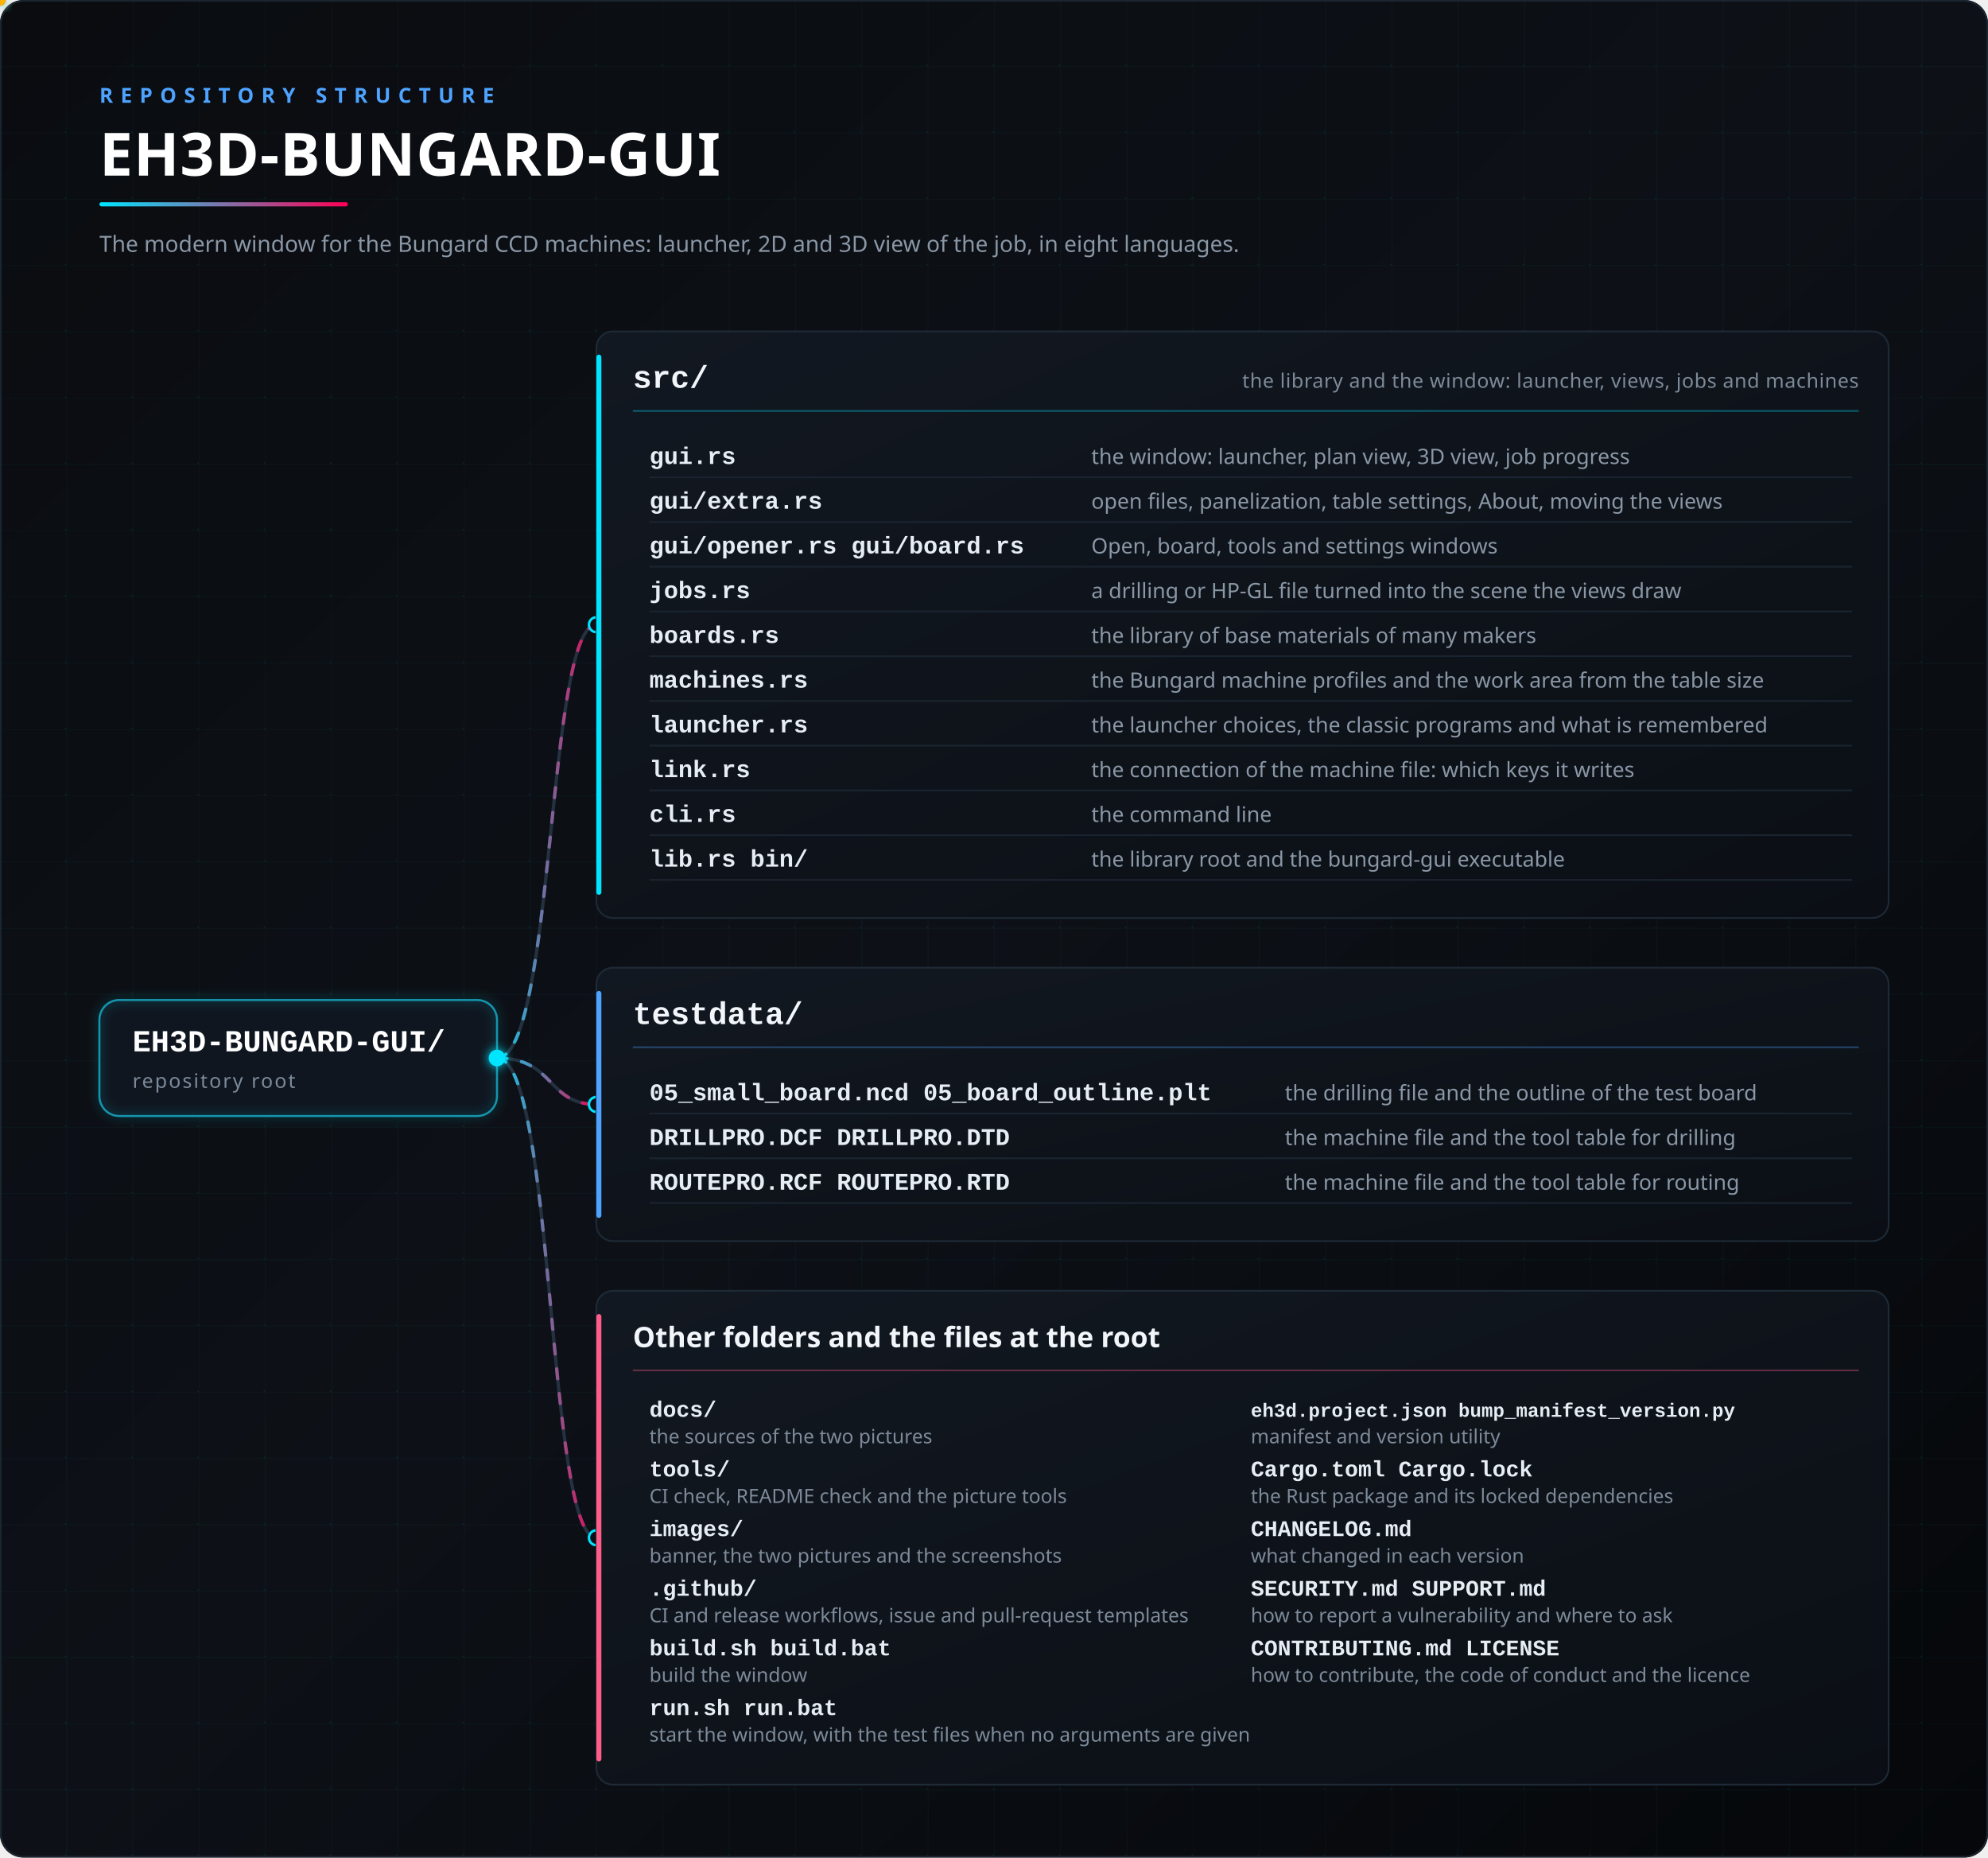
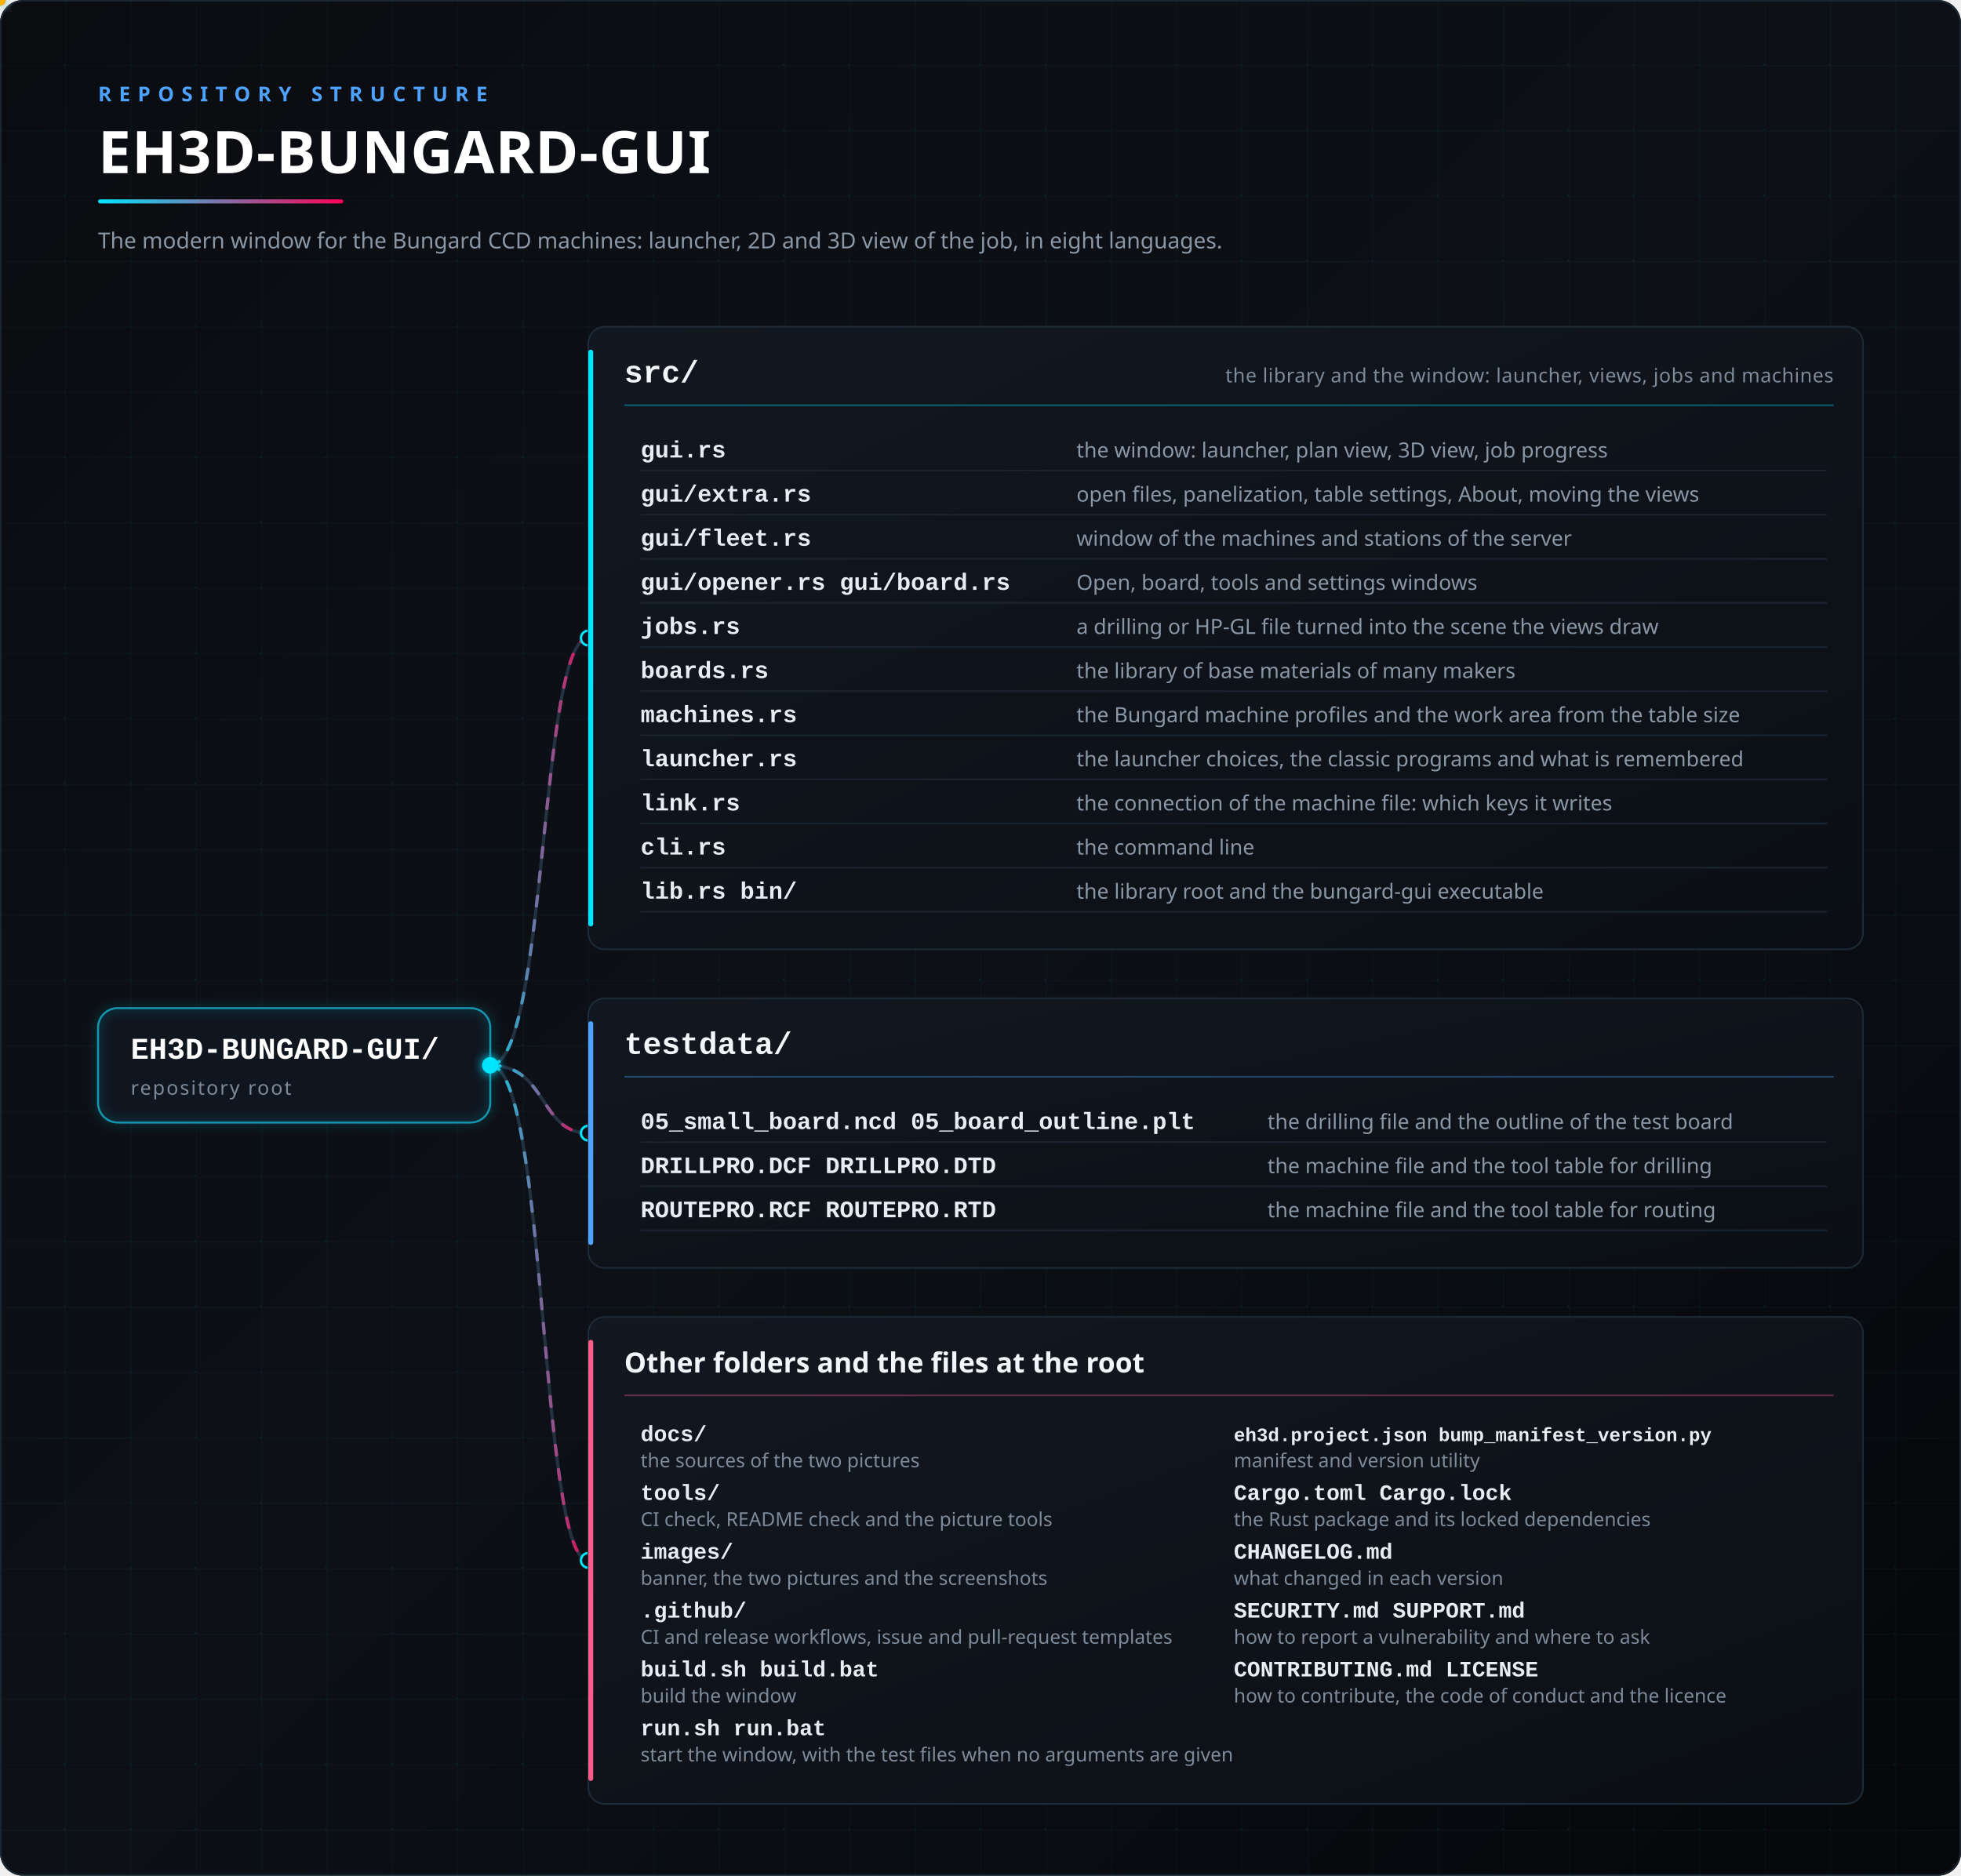
- <svg xmlns="http://www.w3.org/2000/svg" viewBox="0 0 1200 1121" width="100%" role="img" aria-labelledby="t d">
+ <svg xmlns="http://www.w3.org/2000/svg" viewBox="0 0 1200 1148" width="100%" role="img" aria-labelledby="t d">
  <defs>
    <linearGradient id="bg" x1="0" y1="0" x2="1" y2="1">
      <stop offset="0" stop-color="#0A0C10" />
      <stop offset="0.5" stop-color="#0D1117" />
      <stop offset="1" stop-color="#05070A" />
    </linearGradient>
    <linearGradient id="card" x1="0" y1="0" x2="1" y2="1">
      <stop offset="0" stop-color="#121821" />
      <stop offset="1" stop-color="#0B0F15" />
    </linearGradient>
    <linearGradient id="line" x1="0" y1="0" x2="1" y2="0">
      <stop offset="0" stop-color="#00E5FF" />
      <stop offset="1" stop-color="#FF0055" />
    </linearGradient>
    <filter id="glow" x="-50%" y="-50%" width="200%" height="200%">
      <feGaussianBlur stdDeviation="3" result="b" />
      <feMerge>
        <feMergeNode in="b" />
        <feMergeNode in="SourceGraphic" />
      </feMerge>
    </filter>
    <pattern id="grid" width="40" height="40" patternUnits="userSpaceOnUse">
      <path d="M40 0H0V40" fill="none" stroke="#00E5FF" stroke-opacity="0.035" />
      <circle cx="40" cy="40" r="1" fill="#00E5FF" fill-opacity="0.09" />
    </pattern>
  </defs>
-   <rect width="1200" height="1121" rx="14" fill="url(#bg)" />
-   <rect width="1200" height="1121" rx="14" fill="url(#grid)" />
-   <rect x="0.5" y="0.5" width="1199" height="1120" rx="14" fill="none" stroke="#1B2530" />
+   <rect width="1200" height="1148" rx="14" fill="url(#bg)" />
+   <rect width="1200" height="1148" rx="14" fill="url(#grid)" />
+   <rect x="0.5" y="0.5" width="1199" height="1147" rx="14" fill="none" stroke="#1B2530" />
  <text x="60" y="62" font-family="'Segoe UI','Noto Sans','Noto Sans CJK SC','Microsoft YaHei','Yu Gothic','Helvetica Neue',Helvetica,Arial,sans-serif" font-size="12.5" font-weight="600" fill="#4DA3FF" text-anchor="start" letter-spacing="4.5">REPOSITORY STRUCTURE</text>
  <text x="60" y="106" font-family="'Segoe UI','Noto Sans','Noto Sans CJK SC','Microsoft YaHei','Yu Gothic','Helvetica Neue',Helvetica,Arial,sans-serif" font-size="36" font-weight="700" fill="#FFFFFF" text-anchor="start" letter-spacing="0.5">EH3D-BUNGARD-GUI</text>
  <rect x="60" y="122" width="150" height="2.5" rx="1.25" fill="url(#line)">
    <animate attributeName="width" values="40;150;150" keyTimes="0;0.4;1" dur="3s" repeatCount="indefinite" />
  </rect>
  <text x="60" y="152" font-family="'Segoe UI','Noto Sans','Noto Sans CJK SC','Microsoft YaHei','Yu Gothic','Helvetica Neue',Helvetica,Arial,sans-serif" font-size="13.5" font-weight="400" fill="#8A97A6" text-anchor="start">The modern window for the Bungard CCD machines: launcher, 2D and 3D view of the job, in eight languages.</text>
-   <path id="c0" d="M300,638.5 C335,638.5 330,377 360,377" fill="none" stroke="#243140" stroke-width="2" />
-   <path d="M300,638.5 C335,638.5 330,377 360,377" fill="none" stroke="url(#line)" stroke-width="2" stroke-linecap="round" stroke-dasharray="6 9" opacity="0.9">
+   <path id="c0" d="M300,652 C335,652 330,390.5 360,390.5" fill="none" stroke="#243140" stroke-width="2" />
+   <path d="M300,652 C335,652 330,390.5 360,390.5" fill="none" stroke="url(#line)" stroke-width="2" stroke-linecap="round" stroke-dasharray="6 9" opacity="0.9">
    <animate attributeName="stroke-dashoffset" from="0" to="-30" dur="1.6s" repeatCount="indefinite" />
  </path>
-   <circle cx="360" cy="377" r="4.5" fill="#0D1117" stroke="#00E5FF" stroke-width="1.5" />
-   <path id="c1" d="M300,638.5 C335,638.5 330,666.5 360,666.5" fill="none" stroke="#243140" stroke-width="2" />
-   <path d="M300,638.5 C335,638.5 330,666.5 360,666.5" fill="none" stroke="url(#line)" stroke-width="2" stroke-linecap="round" stroke-dasharray="6 9" opacity="0.9">
+   <circle cx="360" cy="390.5" r="4.5" fill="#0D1117" stroke="#00E5FF" stroke-width="1.5" />
+   <path id="c1" d="M300,652 C335,652 330,693.5 360,693.5" fill="none" stroke="#243140" stroke-width="2" />
+   <path d="M300,652 C335,652 330,693.5 360,693.5" fill="none" stroke="url(#line)" stroke-width="2" stroke-linecap="round" stroke-dasharray="6 9" opacity="0.9">
    <animate attributeName="stroke-dashoffset" from="0" to="-30" dur="1.6s" repeatCount="indefinite" />
  </path>
-   <circle cx="360" cy="666.5" r="4.5" fill="#0D1117" stroke="#00E5FF" stroke-width="1.5" />
-   <path id="c2" d="M300,638.5 C335,638.5 330,928 360,928" fill="none" stroke="#243140" stroke-width="2" />
-   <path d="M300,638.5 C335,638.5 330,928 360,928" fill="none" stroke="url(#line)" stroke-width="2" stroke-linecap="round" stroke-dasharray="6 9" opacity="0.9">
+   <circle cx="360" cy="693.5" r="4.5" fill="#0D1117" stroke="#00E5FF" stroke-width="1.5" />
+   <path id="c2" d="M300,652 C335,652 330,955 360,955" fill="none" stroke="#243140" stroke-width="2" />
+   <path d="M300,652 C335,652 330,955 360,955" fill="none" stroke="url(#line)" stroke-width="2" stroke-linecap="round" stroke-dasharray="6 9" opacity="0.9">
    <animate attributeName="stroke-dashoffset" from="0" to="-30" dur="1.6s" repeatCount="indefinite" />
  </path>
-   <circle cx="360" cy="928" r="4.5" fill="#0D1117" stroke="#00E5FF" stroke-width="1.5" />
+   <circle cx="360" cy="955" r="4.5" fill="#0D1117" stroke="#00E5FF" stroke-width="1.5" />
  <circle r="3.5" fill="#00E5FF" filter="url(#glow)">
    <animateMotion dur="3.4s" repeatCount="indefinite">
      <mpath href="#c0" />
    </animateMotion>
  </circle>
  <circle r="3.5" fill="#4DA3FF" filter="url(#glow)">
    <animateMotion dur="4.2s" repeatCount="indefinite">
      <mpath href="#c1" />
    </animateMotion>
  </circle>
  <circle r="3.5" fill="#FFB300" filter="url(#glow)">
    <animateMotion dur="5.0s" repeatCount="indefinite">
      <mpath href="#c2" />
    </animateMotion>
  </circle>
-   <rect x="60" y="603.5" width="240" height="70" rx="12" fill="#0F1620" stroke="#2A3A4C" stroke-width="1.2" />
-   <rect x="60" y="603.5" width="240" height="70" rx="12" fill="none" stroke="#00E5FF" stroke-opacity="0.5" stroke-width="1.2" filter="url(#glow)">
+   <rect x="60" y="617" width="240" height="70" rx="12" fill="#0F1620" stroke="#2A3A4C" stroke-width="1.2" />
+   <rect x="60" y="617" width="240" height="70" rx="12" fill="none" stroke="#00E5FF" stroke-opacity="0.5" stroke-width="1.2" filter="url(#glow)">
    <animate attributeName="stroke-opacity" values="0.15;0.6;0.15" dur="3.6s" repeatCount="indefinite" />
  </rect>
-   <text x="80" y="634.5" font-family="'JetBrains Mono','Cascadia Code','SFMono-Regular',Consolas,'Liberation Mono',monospace" font-size="18.5" font-weight="700" fill="#FFFFFF" text-anchor="start">EH3D-BUNGARD-GUI/</text>
-   <text x="80" y="656.5" font-family="'Segoe UI','Noto Sans','Noto Sans CJK SC','Microsoft YaHei','Yu Gothic','Helvetica Neue',Helvetica,Arial,sans-serif" font-size="12" font-weight="400" fill="#7D8A99" text-anchor="start" letter-spacing="1">repository root</text>
-   <circle cx="300" cy="638.5" r="5" fill="#00E5FF" filter="url(#glow)" />
-   <rect x="360" y="200" width="780" height="354" rx="10" fill="url(#card)" stroke="#1E2A36" stroke-width="1" />
-   <rect x="360" y="214" width="3" height="326" rx="1.5" fill="#00E5FF">
+   <text x="80" y="648" font-family="'JetBrains Mono','Cascadia Code','SFMono-Regular',Consolas,'Liberation Mono',monospace" font-size="18.5" font-weight="700" fill="#FFFFFF" text-anchor="start">EH3D-BUNGARD-GUI/</text>
+   <text x="80" y="670" font-family="'Segoe UI','Noto Sans','Noto Sans CJK SC','Microsoft YaHei','Yu Gothic','Helvetica Neue',Helvetica,Arial,sans-serif" font-size="12" font-weight="400" fill="#7D8A99" text-anchor="start" letter-spacing="1">repository root</text>
+   <circle cx="300" cy="652" r="5" fill="#00E5FF" filter="url(#glow)" />
+   <rect x="360" y="200" width="780" height="381" rx="10" fill="url(#card)" stroke="#1E2A36" stroke-width="1" />
+   <rect x="360" y="214" width="3" height="353" rx="1.5" fill="#00E5FF">
    <animate attributeName="opacity" values="0.55;1;0.55" dur="4s" begin="0s" repeatCount="indefinite" />
  </rect>
  <text x="382" y="234" font-family="'JetBrains Mono','Cascadia Code','SFMono-Regular',Consolas,'Liberation Mono',monospace" font-size="19" font-weight="700" fill="#F2F6FA" text-anchor="start">src/</text>
  <text x="1122" y="234" font-family="'Segoe UI','Noto Sans','Noto Sans CJK SC','Microsoft YaHei','Yu Gothic','Helvetica Neue',Helvetica,Arial,sans-serif" font-size="12" font-weight="400" fill="#7D8A99" text-anchor="end" letter-spacing="0.3">the library and the window: launcher, views, jobs and machines</text>
  <line x1="382" y1="248" x2="1122" y2="248" stroke="#00E5FF" stroke-opacity="0.35" stroke-width="1" />
  <text x="392" y="280" font-family="'JetBrains Mono','Cascadia Code','SFMono-Regular',Consolas,'Liberation Mono',monospace" font-size="14.5" font-weight="600" fill="#E6EDF3" text-anchor="start">gui.rs</text>
  <text x="658.73" y="280" font-family="'Segoe UI','Noto Sans','Noto Sans CJK SC','Microsoft YaHei','Yu Gothic','Helvetica Neue',Helvetica,Arial,sans-serif" font-size="12.8" font-weight="400" fill="#8A97A6" text-anchor="start">the window: launcher, plan view, 3D view, job progress</text>
  <line x1="392" y1="288" x2="1118" y2="288" stroke="#1A2430" stroke-width="1" />
  <text x="392" y="307" font-family="'JetBrains Mono','Cascadia Code','SFMono-Regular',Consolas,'Liberation Mono',monospace" font-size="14.5" font-weight="600" fill="#E6EDF3" text-anchor="start">gui/extra.rs</text>
  <text x="658.73" y="307" font-family="'Segoe UI','Noto Sans','Noto Sans CJK SC','Microsoft YaHei','Yu Gothic','Helvetica Neue',Helvetica,Arial,sans-serif" font-size="12.8" font-weight="400" fill="#8A97A6" text-anchor="start">open files, panelization, table settings, About, moving the views</text>
  <line x1="392" y1="315" x2="1118" y2="315" stroke="#1A2430" stroke-width="1" />
-   <text x="392" y="334" font-family="'JetBrains Mono','Cascadia Code','SFMono-Regular',Consolas,'Liberation Mono',monospace" font-size="14.5" font-weight="600" fill="#E6EDF3" text-anchor="start">gui/opener.rs  gui/board.rs</text>
-   <text x="658.73" y="334" font-family="'Segoe UI','Noto Sans','Noto Sans CJK SC','Microsoft YaHei','Yu Gothic','Helvetica Neue',Helvetica,Arial,sans-serif" font-size="12.8" font-weight="400" fill="#8A97A6" text-anchor="start">Open, board, tools and settings windows</text>
+   <text x="392" y="334" font-family="'JetBrains Mono','Cascadia Code','SFMono-Regular',Consolas,'Liberation Mono',monospace" font-size="14.5" font-weight="600" fill="#E6EDF3" text-anchor="start">gui/fleet.rs</text>
+   <text x="658.73" y="334" font-family="'Segoe UI','Noto Sans','Noto Sans CJK SC','Microsoft YaHei','Yu Gothic','Helvetica Neue',Helvetica,Arial,sans-serif" font-size="12.8" font-weight="400" fill="#8A97A6" text-anchor="start">window of the machines and stations of the server</text>
  <line x1="392" y1="342" x2="1118" y2="342" stroke="#1A2430" stroke-width="1" />
-   <text x="392" y="361" font-family="'JetBrains Mono','Cascadia Code','SFMono-Regular',Consolas,'Liberation Mono',monospace" font-size="14.5" font-weight="600" fill="#E6EDF3" text-anchor="start">jobs.rs</text>
-   <text x="658.73" y="361" font-family="'Segoe UI','Noto Sans','Noto Sans CJK SC','Microsoft YaHei','Yu Gothic','Helvetica Neue',Helvetica,Arial,sans-serif" font-size="12.8" font-weight="400" fill="#8A97A6" text-anchor="start">a drilling or HP-GL file turned into the scene the views draw</text>
+   <text x="392" y="361" font-family="'JetBrains Mono','Cascadia Code','SFMono-Regular',Consolas,'Liberation Mono',monospace" font-size="14.5" font-weight="600" fill="#E6EDF3" text-anchor="start">gui/opener.rs  gui/board.rs</text>
+   <text x="658.73" y="361" font-family="'Segoe UI','Noto Sans','Noto Sans CJK SC','Microsoft YaHei','Yu Gothic','Helvetica Neue',Helvetica,Arial,sans-serif" font-size="12.8" font-weight="400" fill="#8A97A6" text-anchor="start">Open, board, tools and settings windows</text>
  <line x1="392" y1="369" x2="1118" y2="369" stroke="#1A2430" stroke-width="1" />
-   <text x="392" y="388" font-family="'JetBrains Mono','Cascadia Code','SFMono-Regular',Consolas,'Liberation Mono',monospace" font-size="14.5" font-weight="600" fill="#E6EDF3" text-anchor="start">boards.rs</text>
-   <text x="658.73" y="388" font-family="'Segoe UI','Noto Sans','Noto Sans CJK SC','Microsoft YaHei','Yu Gothic','Helvetica Neue',Helvetica,Arial,sans-serif" font-size="12.8" font-weight="400" fill="#8A97A6" text-anchor="start">the library of base materials of many makers</text>
+   <text x="392" y="388" font-family="'JetBrains Mono','Cascadia Code','SFMono-Regular',Consolas,'Liberation Mono',monospace" font-size="14.5" font-weight="600" fill="#E6EDF3" text-anchor="start">jobs.rs</text>
+   <text x="658.73" y="388" font-family="'Segoe UI','Noto Sans','Noto Sans CJK SC','Microsoft YaHei','Yu Gothic','Helvetica Neue',Helvetica,Arial,sans-serif" font-size="12.8" font-weight="400" fill="#8A97A6" text-anchor="start">a drilling or HP-GL file turned into the scene the views draw</text>
  <line x1="392" y1="396" x2="1118" y2="396" stroke="#1A2430" stroke-width="1" />
-   <text x="392" y="415" font-family="'JetBrains Mono','Cascadia Code','SFMono-Regular',Consolas,'Liberation Mono',monospace" font-size="14.5" font-weight="600" fill="#E6EDF3" text-anchor="start">machines.rs</text>
-   <text x="658.73" y="415" font-family="'Segoe UI','Noto Sans','Noto Sans CJK SC','Microsoft YaHei','Yu Gothic','Helvetica Neue',Helvetica,Arial,sans-serif" font-size="12.8" font-weight="400" fill="#8A97A6" text-anchor="start">the Bungard machine profiles and the work area from the table size</text>
+   <text x="392" y="415" font-family="'JetBrains Mono','Cascadia Code','SFMono-Regular',Consolas,'Liberation Mono',monospace" font-size="14.5" font-weight="600" fill="#E6EDF3" text-anchor="start">boards.rs</text>
+   <text x="658.73" y="415" font-family="'Segoe UI','Noto Sans','Noto Sans CJK SC','Microsoft YaHei','Yu Gothic','Helvetica Neue',Helvetica,Arial,sans-serif" font-size="12.8" font-weight="400" fill="#8A97A6" text-anchor="start">the library of base materials of many makers</text>
  <line x1="392" y1="423" x2="1118" y2="423" stroke="#1A2430" stroke-width="1" />
-   <text x="392" y="442" font-family="'JetBrains Mono','Cascadia Code','SFMono-Regular',Consolas,'Liberation Mono',monospace" font-size="14.5" font-weight="600" fill="#E6EDF3" text-anchor="start">launcher.rs</text>
-   <text x="658.73" y="442" font-family="'Segoe UI','Noto Sans','Noto Sans CJK SC','Microsoft YaHei','Yu Gothic','Helvetica Neue',Helvetica,Arial,sans-serif" font-size="12.8" font-weight="400" fill="#8A97A6" text-anchor="start">the launcher choices, the classic programs and what is remembered</text>
+   <text x="392" y="442" font-family="'JetBrains Mono','Cascadia Code','SFMono-Regular',Consolas,'Liberation Mono',monospace" font-size="14.5" font-weight="600" fill="#E6EDF3" text-anchor="start">machines.rs</text>
+   <text x="658.73" y="442" font-family="'Segoe UI','Noto Sans','Noto Sans CJK SC','Microsoft YaHei','Yu Gothic','Helvetica Neue',Helvetica,Arial,sans-serif" font-size="12.8" font-weight="400" fill="#8A97A6" text-anchor="start">the Bungard machine profiles and the work area from the table size</text>
  <line x1="392" y1="450" x2="1118" y2="450" stroke="#1A2430" stroke-width="1" />
-   <text x="392" y="469" font-family="'JetBrains Mono','Cascadia Code','SFMono-Regular',Consolas,'Liberation Mono',monospace" font-size="14.5" font-weight="600" fill="#E6EDF3" text-anchor="start">link.rs</text>
-   <text x="658.73" y="469" font-family="'Segoe UI','Noto Sans','Noto Sans CJK SC','Microsoft YaHei','Yu Gothic','Helvetica Neue',Helvetica,Arial,sans-serif" font-size="12.8" font-weight="400" fill="#8A97A6" text-anchor="start">the connection of the machine file: which keys it writes</text>
+   <text x="392" y="469" font-family="'JetBrains Mono','Cascadia Code','SFMono-Regular',Consolas,'Liberation Mono',monospace" font-size="14.5" font-weight="600" fill="#E6EDF3" text-anchor="start">launcher.rs</text>
+   <text x="658.73" y="469" font-family="'Segoe UI','Noto Sans','Noto Sans CJK SC','Microsoft YaHei','Yu Gothic','Helvetica Neue',Helvetica,Arial,sans-serif" font-size="12.8" font-weight="400" fill="#8A97A6" text-anchor="start">the launcher choices, the classic programs and what is remembered</text>
  <line x1="392" y1="477" x2="1118" y2="477" stroke="#1A2430" stroke-width="1" />
-   <text x="392" y="496" font-family="'JetBrains Mono','Cascadia Code','SFMono-Regular',Consolas,'Liberation Mono',monospace" font-size="14.5" font-weight="600" fill="#E6EDF3" text-anchor="start">cli.rs</text>
-   <text x="658.73" y="496" font-family="'Segoe UI','Noto Sans','Noto Sans CJK SC','Microsoft YaHei','Yu Gothic','Helvetica Neue',Helvetica,Arial,sans-serif" font-size="12.8" font-weight="400" fill="#8A97A6" text-anchor="start">the command line</text>
+   <text x="392" y="496" font-family="'JetBrains Mono','Cascadia Code','SFMono-Regular',Consolas,'Liberation Mono',monospace" font-size="14.5" font-weight="600" fill="#E6EDF3" text-anchor="start">link.rs</text>
+   <text x="658.73" y="496" font-family="'Segoe UI','Noto Sans','Noto Sans CJK SC','Microsoft YaHei','Yu Gothic','Helvetica Neue',Helvetica,Arial,sans-serif" font-size="12.8" font-weight="400" fill="#8A97A6" text-anchor="start">the connection of the machine file: which keys it writes</text>
  <line x1="392" y1="504" x2="1118" y2="504" stroke="#1A2430" stroke-width="1" />
-   <text x="392" y="523" font-family="'JetBrains Mono','Cascadia Code','SFMono-Regular',Consolas,'Liberation Mono',monospace" font-size="14.5" font-weight="600" fill="#E6EDF3" text-anchor="start">lib.rs  bin/</text>
-   <text x="658.73" y="523" font-family="'Segoe UI','Noto Sans','Noto Sans CJK SC','Microsoft YaHei','Yu Gothic','Helvetica Neue',Helvetica,Arial,sans-serif" font-size="12.8" font-weight="400" fill="#8A97A6" text-anchor="start">the library root and the bungard-gui executable</text>
+   <text x="392" y="523" font-family="'JetBrains Mono','Cascadia Code','SFMono-Regular',Consolas,'Liberation Mono',monospace" font-size="14.5" font-weight="600" fill="#E6EDF3" text-anchor="start">cli.rs</text>
+   <text x="658.73" y="523" font-family="'Segoe UI','Noto Sans','Noto Sans CJK SC','Microsoft YaHei','Yu Gothic','Helvetica Neue',Helvetica,Arial,sans-serif" font-size="12.8" font-weight="400" fill="#8A97A6" text-anchor="start">the command line</text>
  <line x1="392" y1="531" x2="1118" y2="531" stroke="#1A2430" stroke-width="1" />
-   <rect x="360" y="584" width="780" height="165" rx="10" fill="url(#card)" stroke="#1E2A36" stroke-width="1" />
-   <rect x="360" y="598" width="3" height="137" rx="1.5" fill="#4DA3FF">
+   <text x="392" y="550" font-family="'JetBrains Mono','Cascadia Code','SFMono-Regular',Consolas,'Liberation Mono',monospace" font-size="14.5" font-weight="600" fill="#E6EDF3" text-anchor="start">lib.rs  bin/</text>
+   <text x="658.73" y="550" font-family="'Segoe UI','Noto Sans','Noto Sans CJK SC','Microsoft YaHei','Yu Gothic','Helvetica Neue',Helvetica,Arial,sans-serif" font-size="12.8" font-weight="400" fill="#8A97A6" text-anchor="start">the library root and the bungard-gui executable</text>
+   <line x1="392" y1="558" x2="1118" y2="558" stroke="#1A2430" stroke-width="1" />
+   <rect x="360" y="611" width="780" height="165" rx="10" fill="url(#card)" stroke="#1E2A36" stroke-width="1" />
+   <rect x="360" y="625" width="3" height="137" rx="1.5" fill="#4DA3FF">
    <animate attributeName="opacity" values="0.55;1;0.55" dur="4s" begin="0.6s" repeatCount="indefinite" />
  </rect>
-   <text x="382" y="618" font-family="'JetBrains Mono','Cascadia Code','SFMono-Regular',Consolas,'Liberation Mono',monospace" font-size="19" font-weight="700" fill="#F2F6FA" text-anchor="start">testdata/</text>
-   <line x1="382" y1="632" x2="1122" y2="632" stroke="#4DA3FF" stroke-opacity="0.35" stroke-width="1" />
-   <text x="392" y="664" font-family="'JetBrains Mono','Cascadia Code','SFMono-Regular',Consolas,'Liberation Mono',monospace" font-size="14.5" font-weight="600" fill="#E6EDF3" text-anchor="start">05_small_board.ncd  05_board_outline.plt</text>
-   <text x="775.6" y="664" font-family="'Segoe UI','Noto Sans','Noto Sans CJK SC','Microsoft YaHei','Yu Gothic','Helvetica Neue',Helvetica,Arial,sans-serif" font-size="12.8" font-weight="400" fill="#8A97A6" text-anchor="start">the drilling file and the outline of the test board</text>
-   <line x1="392" y1="672" x2="1118" y2="672" stroke="#1A2430" stroke-width="1" />
-   <text x="392" y="691" font-family="'JetBrains Mono','Cascadia Code','SFMono-Regular',Consolas,'Liberation Mono',monospace" font-size="14.5" font-weight="600" fill="#E6EDF3" text-anchor="start">DRILLPRO.DCF  DRILLPRO.DTD</text>
-   <text x="775.6" y="691" font-family="'Segoe UI','Noto Sans','Noto Sans CJK SC','Microsoft YaHei','Yu Gothic','Helvetica Neue',Helvetica,Arial,sans-serif" font-size="12.8" font-weight="400" fill="#8A97A6" text-anchor="start">the machine file and the tool table for drilling</text>
+   <text x="382" y="645" font-family="'JetBrains Mono','Cascadia Code','SFMono-Regular',Consolas,'Liberation Mono',monospace" font-size="19" font-weight="700" fill="#F2F6FA" text-anchor="start">testdata/</text>
+   <line x1="382" y1="659" x2="1122" y2="659" stroke="#4DA3FF" stroke-opacity="0.35" stroke-width="1" />
+   <text x="392" y="691" font-family="'JetBrains Mono','Cascadia Code','SFMono-Regular',Consolas,'Liberation Mono',monospace" font-size="14.5" font-weight="600" fill="#E6EDF3" text-anchor="start">05_small_board.ncd  05_board_outline.plt</text>
+   <text x="775.6" y="691" font-family="'Segoe UI','Noto Sans','Noto Sans CJK SC','Microsoft YaHei','Yu Gothic','Helvetica Neue',Helvetica,Arial,sans-serif" font-size="12.8" font-weight="400" fill="#8A97A6" text-anchor="start">the drilling file and the outline of the test board</text>
  <line x1="392" y1="699" x2="1118" y2="699" stroke="#1A2430" stroke-width="1" />
-   <text x="392" y="718" font-family="'JetBrains Mono','Cascadia Code','SFMono-Regular',Consolas,'Liberation Mono',monospace" font-size="14.5" font-weight="600" fill="#E6EDF3" text-anchor="start">ROUTEPRO.RCF  ROUTEPRO.RTD</text>
-   <text x="775.6" y="718" font-family="'Segoe UI','Noto Sans','Noto Sans CJK SC','Microsoft YaHei','Yu Gothic','Helvetica Neue',Helvetica,Arial,sans-serif" font-size="12.8" font-weight="400" fill="#8A97A6" text-anchor="start">the machine file and the tool table for routing</text>
+   <text x="392" y="718" font-family="'JetBrains Mono','Cascadia Code','SFMono-Regular',Consolas,'Liberation Mono',monospace" font-size="14.5" font-weight="600" fill="#E6EDF3" text-anchor="start">DRILLPRO.DCF  DRILLPRO.DTD</text>
+   <text x="775.6" y="718" font-family="'Segoe UI','Noto Sans','Noto Sans CJK SC','Microsoft YaHei','Yu Gothic','Helvetica Neue',Helvetica,Arial,sans-serif" font-size="12.8" font-weight="400" fill="#8A97A6" text-anchor="start">the machine file and the tool table for drilling</text>
  <line x1="392" y1="726" x2="1118" y2="726" stroke="#1A2430" stroke-width="1" />
-   <rect x="360" y="779" width="780" height="298" rx="10" fill="url(#card)" stroke="#1E2A36" stroke-width="1" />
-   <rect x="360" y="793" width="3" height="270" rx="1.5" fill="#FF5C8A">
+   <text x="392" y="745" font-family="'JetBrains Mono','Cascadia Code','SFMono-Regular',Consolas,'Liberation Mono',monospace" font-size="14.5" font-weight="600" fill="#E6EDF3" text-anchor="start">ROUTEPRO.RCF  ROUTEPRO.RTD</text>
+   <text x="775.6" y="745" font-family="'Segoe UI','Noto Sans','Noto Sans CJK SC','Microsoft YaHei','Yu Gothic','Helvetica Neue',Helvetica,Arial,sans-serif" font-size="12.8" font-weight="400" fill="#8A97A6" text-anchor="start">the machine file and the tool table for routing</text>
+   <line x1="392" y1="753" x2="1118" y2="753" stroke="#1A2430" stroke-width="1" />
+   <rect x="360" y="806" width="780" height="298" rx="10" fill="url(#card)" stroke="#1E2A36" stroke-width="1" />
+   <rect x="360" y="820" width="3" height="270" rx="1.5" fill="#FF5C8A">
    <animate attributeName="opacity" values="0.55;1;0.55" dur="4s" begin="1.2s" repeatCount="indefinite" />
  </rect>
-   <text x="382" y="813" font-family="'Segoe UI','Noto Sans','Noto Sans CJK SC','Microsoft YaHei','Yu Gothic','Helvetica Neue',Helvetica,Arial,sans-serif" font-size="17" font-weight="700" fill="#F2F6FA" text-anchor="start">Other folders and the files at the root</text>
-   <line x1="382" y1="827" x2="1122" y2="827" stroke="#FF5C8A" stroke-opacity="0.35" stroke-width="1" />
-   <text x="392" y="855" font-family="'JetBrains Mono','Cascadia Code','SFMono-Regular',Consolas,'Liberation Mono',monospace" font-size="13.5" font-weight="600" fill="#E6EDF3" text-anchor="start">docs/</text>
-   <text x="392" y="871" font-family="'Segoe UI','Noto Sans','Noto Sans CJK SC','Microsoft YaHei','Yu Gothic','Helvetica Neue',Helvetica,Arial,sans-serif" font-size="11.8" font-weight="400" fill="#7D8A99" text-anchor="start">the sources of the two pictures</text>
-   <text x="392" y="891" font-family="'JetBrains Mono','Cascadia Code','SFMono-Regular',Consolas,'Liberation Mono',monospace" font-size="13.5" font-weight="600" fill="#E6EDF3" text-anchor="start">tools/</text>
-   <text x="392" y="907" font-family="'Segoe UI','Noto Sans','Noto Sans CJK SC','Microsoft YaHei','Yu Gothic','Helvetica Neue',Helvetica,Arial,sans-serif" font-size="11.8" font-weight="400" fill="#7D8A99" text-anchor="start">CI check, README check and the picture tools</text>
-   <text x="392" y="927" font-family="'JetBrains Mono','Cascadia Code','SFMono-Regular',Consolas,'Liberation Mono',monospace" font-size="13.5" font-weight="600" fill="#E6EDF3" text-anchor="start">images/</text>
-   <text x="392" y="943" font-family="'Segoe UI','Noto Sans','Noto Sans CJK SC','Microsoft YaHei','Yu Gothic','Helvetica Neue',Helvetica,Arial,sans-serif" font-size="11.8" font-weight="400" fill="#7D8A99" text-anchor="start">banner, the two pictures and the screenshots</text>
-   <text x="392" y="963" font-family="'JetBrains Mono','Cascadia Code','SFMono-Regular',Consolas,'Liberation Mono',monospace" font-size="13.5" font-weight="600" fill="#E6EDF3" text-anchor="start">.github/</text>
-   <text x="392" y="979" font-family="'Segoe UI','Noto Sans','Noto Sans CJK SC','Microsoft YaHei','Yu Gothic','Helvetica Neue',Helvetica,Arial,sans-serif" font-size="11.8" font-weight="400" fill="#7D8A99" text-anchor="start">CI and release workflows, issue and pull-request templates</text>
-   <text x="392" y="999" font-family="'JetBrains Mono','Cascadia Code','SFMono-Regular',Consolas,'Liberation Mono',monospace" font-size="13.5" font-weight="600" fill="#E6EDF3" text-anchor="start">build.sh  build.bat</text>
-   <text x="392" y="1015" font-family="'Segoe UI','Noto Sans','Noto Sans CJK SC','Microsoft YaHei','Yu Gothic','Helvetica Neue',Helvetica,Arial,sans-serif" font-size="11.8" font-weight="400" fill="#7D8A99" text-anchor="start">build the window</text>
-   <text x="392" y="1035" font-family="'JetBrains Mono','Cascadia Code','SFMono-Regular',Consolas,'Liberation Mono',monospace" font-size="13.5" font-weight="600" fill="#E6EDF3" text-anchor="start">run.sh  run.bat</text>
-   <text x="392" y="1051" font-family="'Segoe UI','Noto Sans','Noto Sans CJK SC','Microsoft YaHei','Yu Gothic','Helvetica Neue',Helvetica,Arial,sans-serif" font-size="11.8" font-weight="400" fill="#7D8A99" text-anchor="start">start the window, with the test files when no arguments are given</text>
-   <text x="755" y="855" font-family="'JetBrains Mono','Cascadia Code','SFMono-Regular',Consolas,'Liberation Mono',monospace" font-size="11.6" font-weight="600" fill="#E6EDF3" text-anchor="start">eh3d.project.json  bump_manifest_version.py</text>
-   <text x="755" y="871" font-family="'Segoe UI','Noto Sans','Noto Sans CJK SC','Microsoft YaHei','Yu Gothic','Helvetica Neue',Helvetica,Arial,sans-serif" font-size="11.8" font-weight="400" fill="#7D8A99" text-anchor="start">manifest and version utility</text>
-   <text x="755" y="891" font-family="'JetBrains Mono','Cascadia Code','SFMono-Regular',Consolas,'Liberation Mono',monospace" font-size="13.5" font-weight="600" fill="#E6EDF3" text-anchor="start">Cargo.toml  Cargo.lock</text>
-   <text x="755" y="907" font-family="'Segoe UI','Noto Sans','Noto Sans CJK SC','Microsoft YaHei','Yu Gothic','Helvetica Neue',Helvetica,Arial,sans-serif" font-size="11.8" font-weight="400" fill="#7D8A99" text-anchor="start">the Rust package and its locked dependencies</text>
-   <text x="755" y="927" font-family="'JetBrains Mono','Cascadia Code','SFMono-Regular',Consolas,'Liberation Mono',monospace" font-size="13.5" font-weight="600" fill="#E6EDF3" text-anchor="start">CHANGELOG.md</text>
-   <text x="755" y="943" font-family="'Segoe UI','Noto Sans','Noto Sans CJK SC','Microsoft YaHei','Yu Gothic','Helvetica Neue',Helvetica,Arial,sans-serif" font-size="11.8" font-weight="400" fill="#7D8A99" text-anchor="start">what changed in each version</text>
-   <text x="755" y="963" font-family="'JetBrains Mono','Cascadia Code','SFMono-Regular',Consolas,'Liberation Mono',monospace" font-size="13.5" font-weight="600" fill="#E6EDF3" text-anchor="start">SECURITY.md  SUPPORT.md</text>
-   <text x="755" y="979" font-family="'Segoe UI','Noto Sans','Noto Sans CJK SC','Microsoft YaHei','Yu Gothic','Helvetica Neue',Helvetica,Arial,sans-serif" font-size="11.8" font-weight="400" fill="#7D8A99" text-anchor="start">how to report a vulnerability and where to ask</text>
-   <text x="755" y="999" font-family="'JetBrains Mono','Cascadia Code','SFMono-Regular',Consolas,'Liberation Mono',monospace" font-size="13.5" font-weight="600" fill="#E6EDF3" text-anchor="start">CONTRIBUTING.md  LICENSE</text>
-   <text x="755" y="1015" font-family="'Segoe UI','Noto Sans','Noto Sans CJK SC','Microsoft YaHei','Yu Gothic','Helvetica Neue',Helvetica,Arial,sans-serif" font-size="11.8" font-weight="400" fill="#7D8A99" text-anchor="start">how to contribute, the code of conduct and the licence</text>
+   <text x="382" y="840" font-family="'Segoe UI','Noto Sans','Noto Sans CJK SC','Microsoft YaHei','Yu Gothic','Helvetica Neue',Helvetica,Arial,sans-serif" font-size="17" font-weight="700" fill="#F2F6FA" text-anchor="start">Other folders and the files at the root</text>
+   <line x1="382" y1="854" x2="1122" y2="854" stroke="#FF5C8A" stroke-opacity="0.35" stroke-width="1" />
+   <text x="392" y="882" font-family="'JetBrains Mono','Cascadia Code','SFMono-Regular',Consolas,'Liberation Mono',monospace" font-size="13.5" font-weight="600" fill="#E6EDF3" text-anchor="start">docs/</text>
+   <text x="392" y="898" font-family="'Segoe UI','Noto Sans','Noto Sans CJK SC','Microsoft YaHei','Yu Gothic','Helvetica Neue',Helvetica,Arial,sans-serif" font-size="11.8" font-weight="400" fill="#7D8A99" text-anchor="start">the sources of the two pictures</text>
+   <text x="392" y="918" font-family="'JetBrains Mono','Cascadia Code','SFMono-Regular',Consolas,'Liberation Mono',monospace" font-size="13.5" font-weight="600" fill="#E6EDF3" text-anchor="start">tools/</text>
+   <text x="392" y="934" font-family="'Segoe UI','Noto Sans','Noto Sans CJK SC','Microsoft YaHei','Yu Gothic','Helvetica Neue',Helvetica,Arial,sans-serif" font-size="11.8" font-weight="400" fill="#7D8A99" text-anchor="start">CI check, README check and the picture tools</text>
+   <text x="392" y="954" font-family="'JetBrains Mono','Cascadia Code','SFMono-Regular',Consolas,'Liberation Mono',monospace" font-size="13.5" font-weight="600" fill="#E6EDF3" text-anchor="start">images/</text>
+   <text x="392" y="970" font-family="'Segoe UI','Noto Sans','Noto Sans CJK SC','Microsoft YaHei','Yu Gothic','Helvetica Neue',Helvetica,Arial,sans-serif" font-size="11.8" font-weight="400" fill="#7D8A99" text-anchor="start">banner, the two pictures and the screenshots</text>
+   <text x="392" y="990" font-family="'JetBrains Mono','Cascadia Code','SFMono-Regular',Consolas,'Liberation Mono',monospace" font-size="13.5" font-weight="600" fill="#E6EDF3" text-anchor="start">.github/</text>
+   <text x="392" y="1006" font-family="'Segoe UI','Noto Sans','Noto Sans CJK SC','Microsoft YaHei','Yu Gothic','Helvetica Neue',Helvetica,Arial,sans-serif" font-size="11.8" font-weight="400" fill="#7D8A99" text-anchor="start">CI and release workflows, issue and pull-request templates</text>
+   <text x="392" y="1026" font-family="'JetBrains Mono','Cascadia Code','SFMono-Regular',Consolas,'Liberation Mono',monospace" font-size="13.5" font-weight="600" fill="#E6EDF3" text-anchor="start">build.sh  build.bat</text>
+   <text x="392" y="1042" font-family="'Segoe UI','Noto Sans','Noto Sans CJK SC','Microsoft YaHei','Yu Gothic','Helvetica Neue',Helvetica,Arial,sans-serif" font-size="11.8" font-weight="400" fill="#7D8A99" text-anchor="start">build the window</text>
+   <text x="392" y="1062" font-family="'JetBrains Mono','Cascadia Code','SFMono-Regular',Consolas,'Liberation Mono',monospace" font-size="13.5" font-weight="600" fill="#E6EDF3" text-anchor="start">run.sh  run.bat</text>
+   <text x="392" y="1078" font-family="'Segoe UI','Noto Sans','Noto Sans CJK SC','Microsoft YaHei','Yu Gothic','Helvetica Neue',Helvetica,Arial,sans-serif" font-size="11.8" font-weight="400" fill="#7D8A99" text-anchor="start">start the window, with the test files when no arguments are given</text>
+   <text x="755" y="882" font-family="'JetBrains Mono','Cascadia Code','SFMono-Regular',Consolas,'Liberation Mono',monospace" font-size="11.6" font-weight="600" fill="#E6EDF3" text-anchor="start">eh3d.project.json  bump_manifest_version.py</text>
+   <text x="755" y="898" font-family="'Segoe UI','Noto Sans','Noto Sans CJK SC','Microsoft YaHei','Yu Gothic','Helvetica Neue',Helvetica,Arial,sans-serif" font-size="11.8" font-weight="400" fill="#7D8A99" text-anchor="start">manifest and version utility</text>
+   <text x="755" y="918" font-family="'JetBrains Mono','Cascadia Code','SFMono-Regular',Consolas,'Liberation Mono',monospace" font-size="13.5" font-weight="600" fill="#E6EDF3" text-anchor="start">Cargo.toml  Cargo.lock</text>
+   <text x="755" y="934" font-family="'Segoe UI','Noto Sans','Noto Sans CJK SC','Microsoft YaHei','Yu Gothic','Helvetica Neue',Helvetica,Arial,sans-serif" font-size="11.8" font-weight="400" fill="#7D8A99" text-anchor="start">the Rust package and its locked dependencies</text>
+   <text x="755" y="954" font-family="'JetBrains Mono','Cascadia Code','SFMono-Regular',Consolas,'Liberation Mono',monospace" font-size="13.5" font-weight="600" fill="#E6EDF3" text-anchor="start">CHANGELOG.md</text>
+   <text x="755" y="970" font-family="'Segoe UI','Noto Sans','Noto Sans CJK SC','Microsoft YaHei','Yu Gothic','Helvetica Neue',Helvetica,Arial,sans-serif" font-size="11.8" font-weight="400" fill="#7D8A99" text-anchor="start">what changed in each version</text>
+   <text x="755" y="990" font-family="'JetBrains Mono','Cascadia Code','SFMono-Regular',Consolas,'Liberation Mono',monospace" font-size="13.5" font-weight="600" fill="#E6EDF3" text-anchor="start">SECURITY.md  SUPPORT.md</text>
+   <text x="755" y="1006" font-family="'Segoe UI','Noto Sans','Noto Sans CJK SC','Microsoft YaHei','Yu Gothic','Helvetica Neue',Helvetica,Arial,sans-serif" font-size="11.8" font-weight="400" fill="#7D8A99" text-anchor="start">how to report a vulnerability and where to ask</text>
+   <text x="755" y="1026" font-family="'JetBrains Mono','Cascadia Code','SFMono-Regular',Consolas,'Liberation Mono',monospace" font-size="13.5" font-weight="600" fill="#E6EDF3" text-anchor="start">CONTRIBUTING.md  LICENSE</text>
+   <text x="755" y="1042" font-family="'Segoe UI','Noto Sans','Noto Sans CJK SC','Microsoft YaHei','Yu Gothic','Helvetica Neue',Helvetica,Arial,sans-serif" font-size="11.8" font-weight="400" fill="#7D8A99" text-anchor="start">how to contribute, the code of conduct and the licence</text>
</svg>
